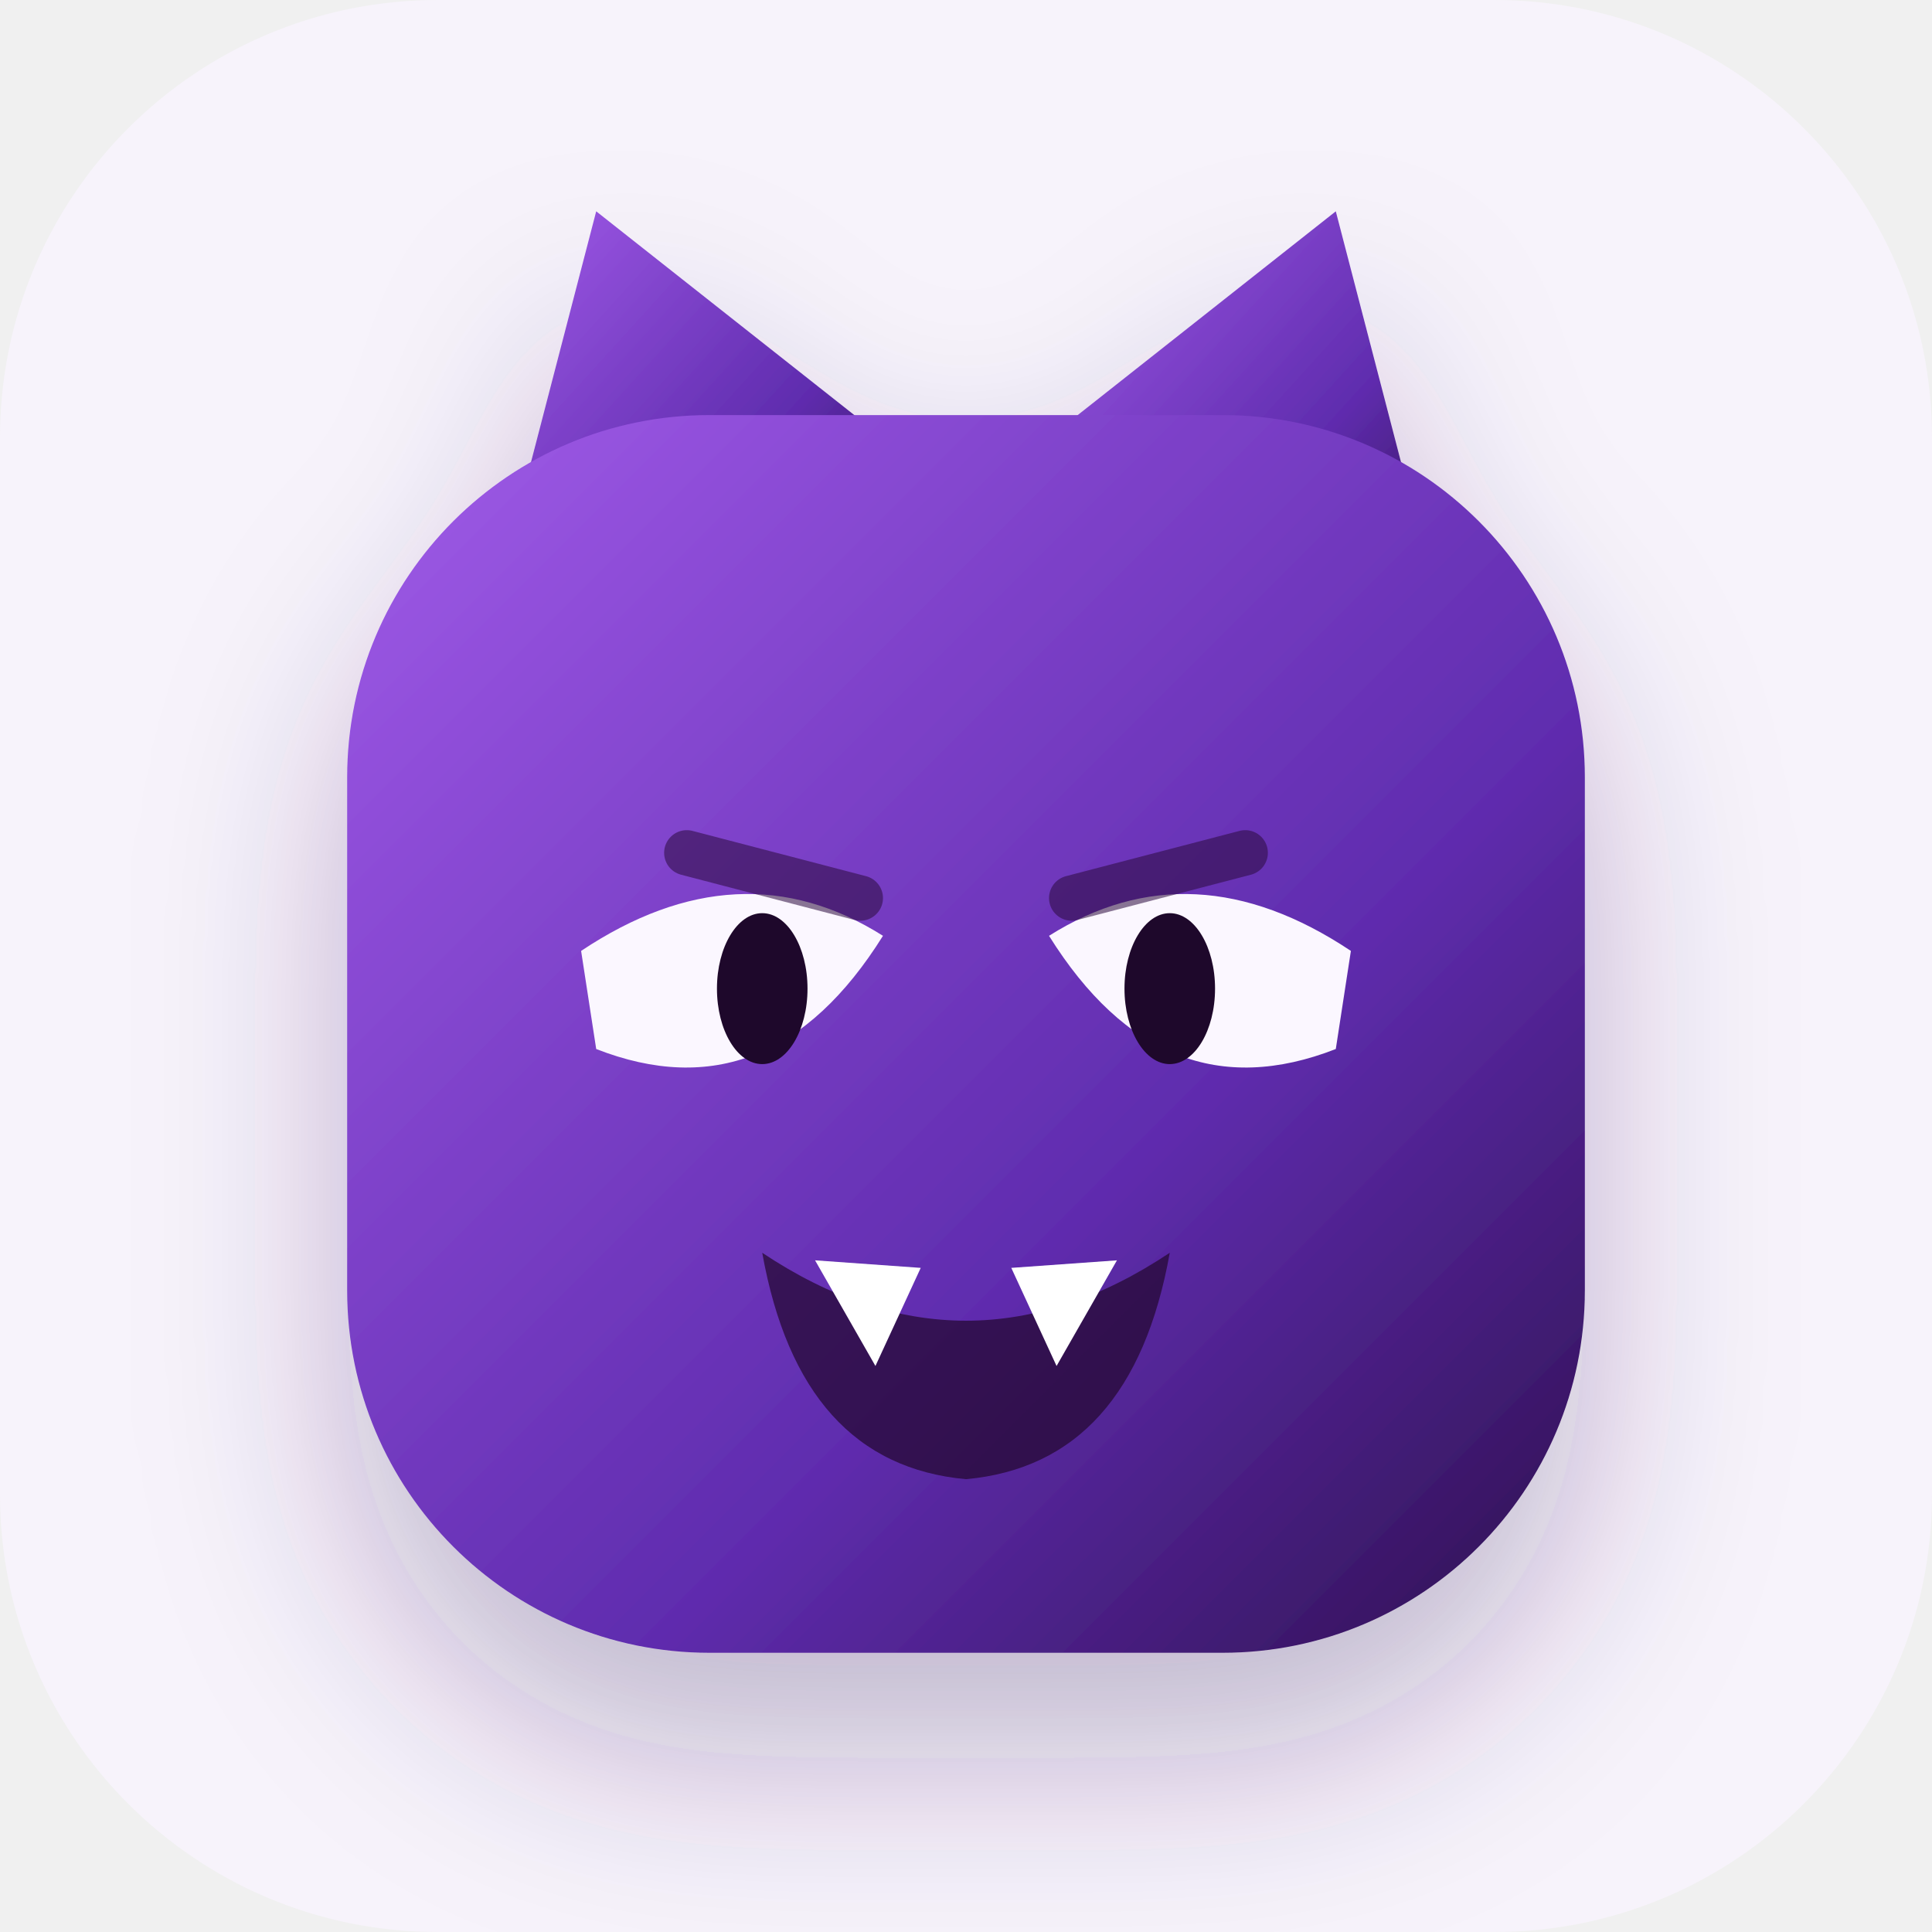
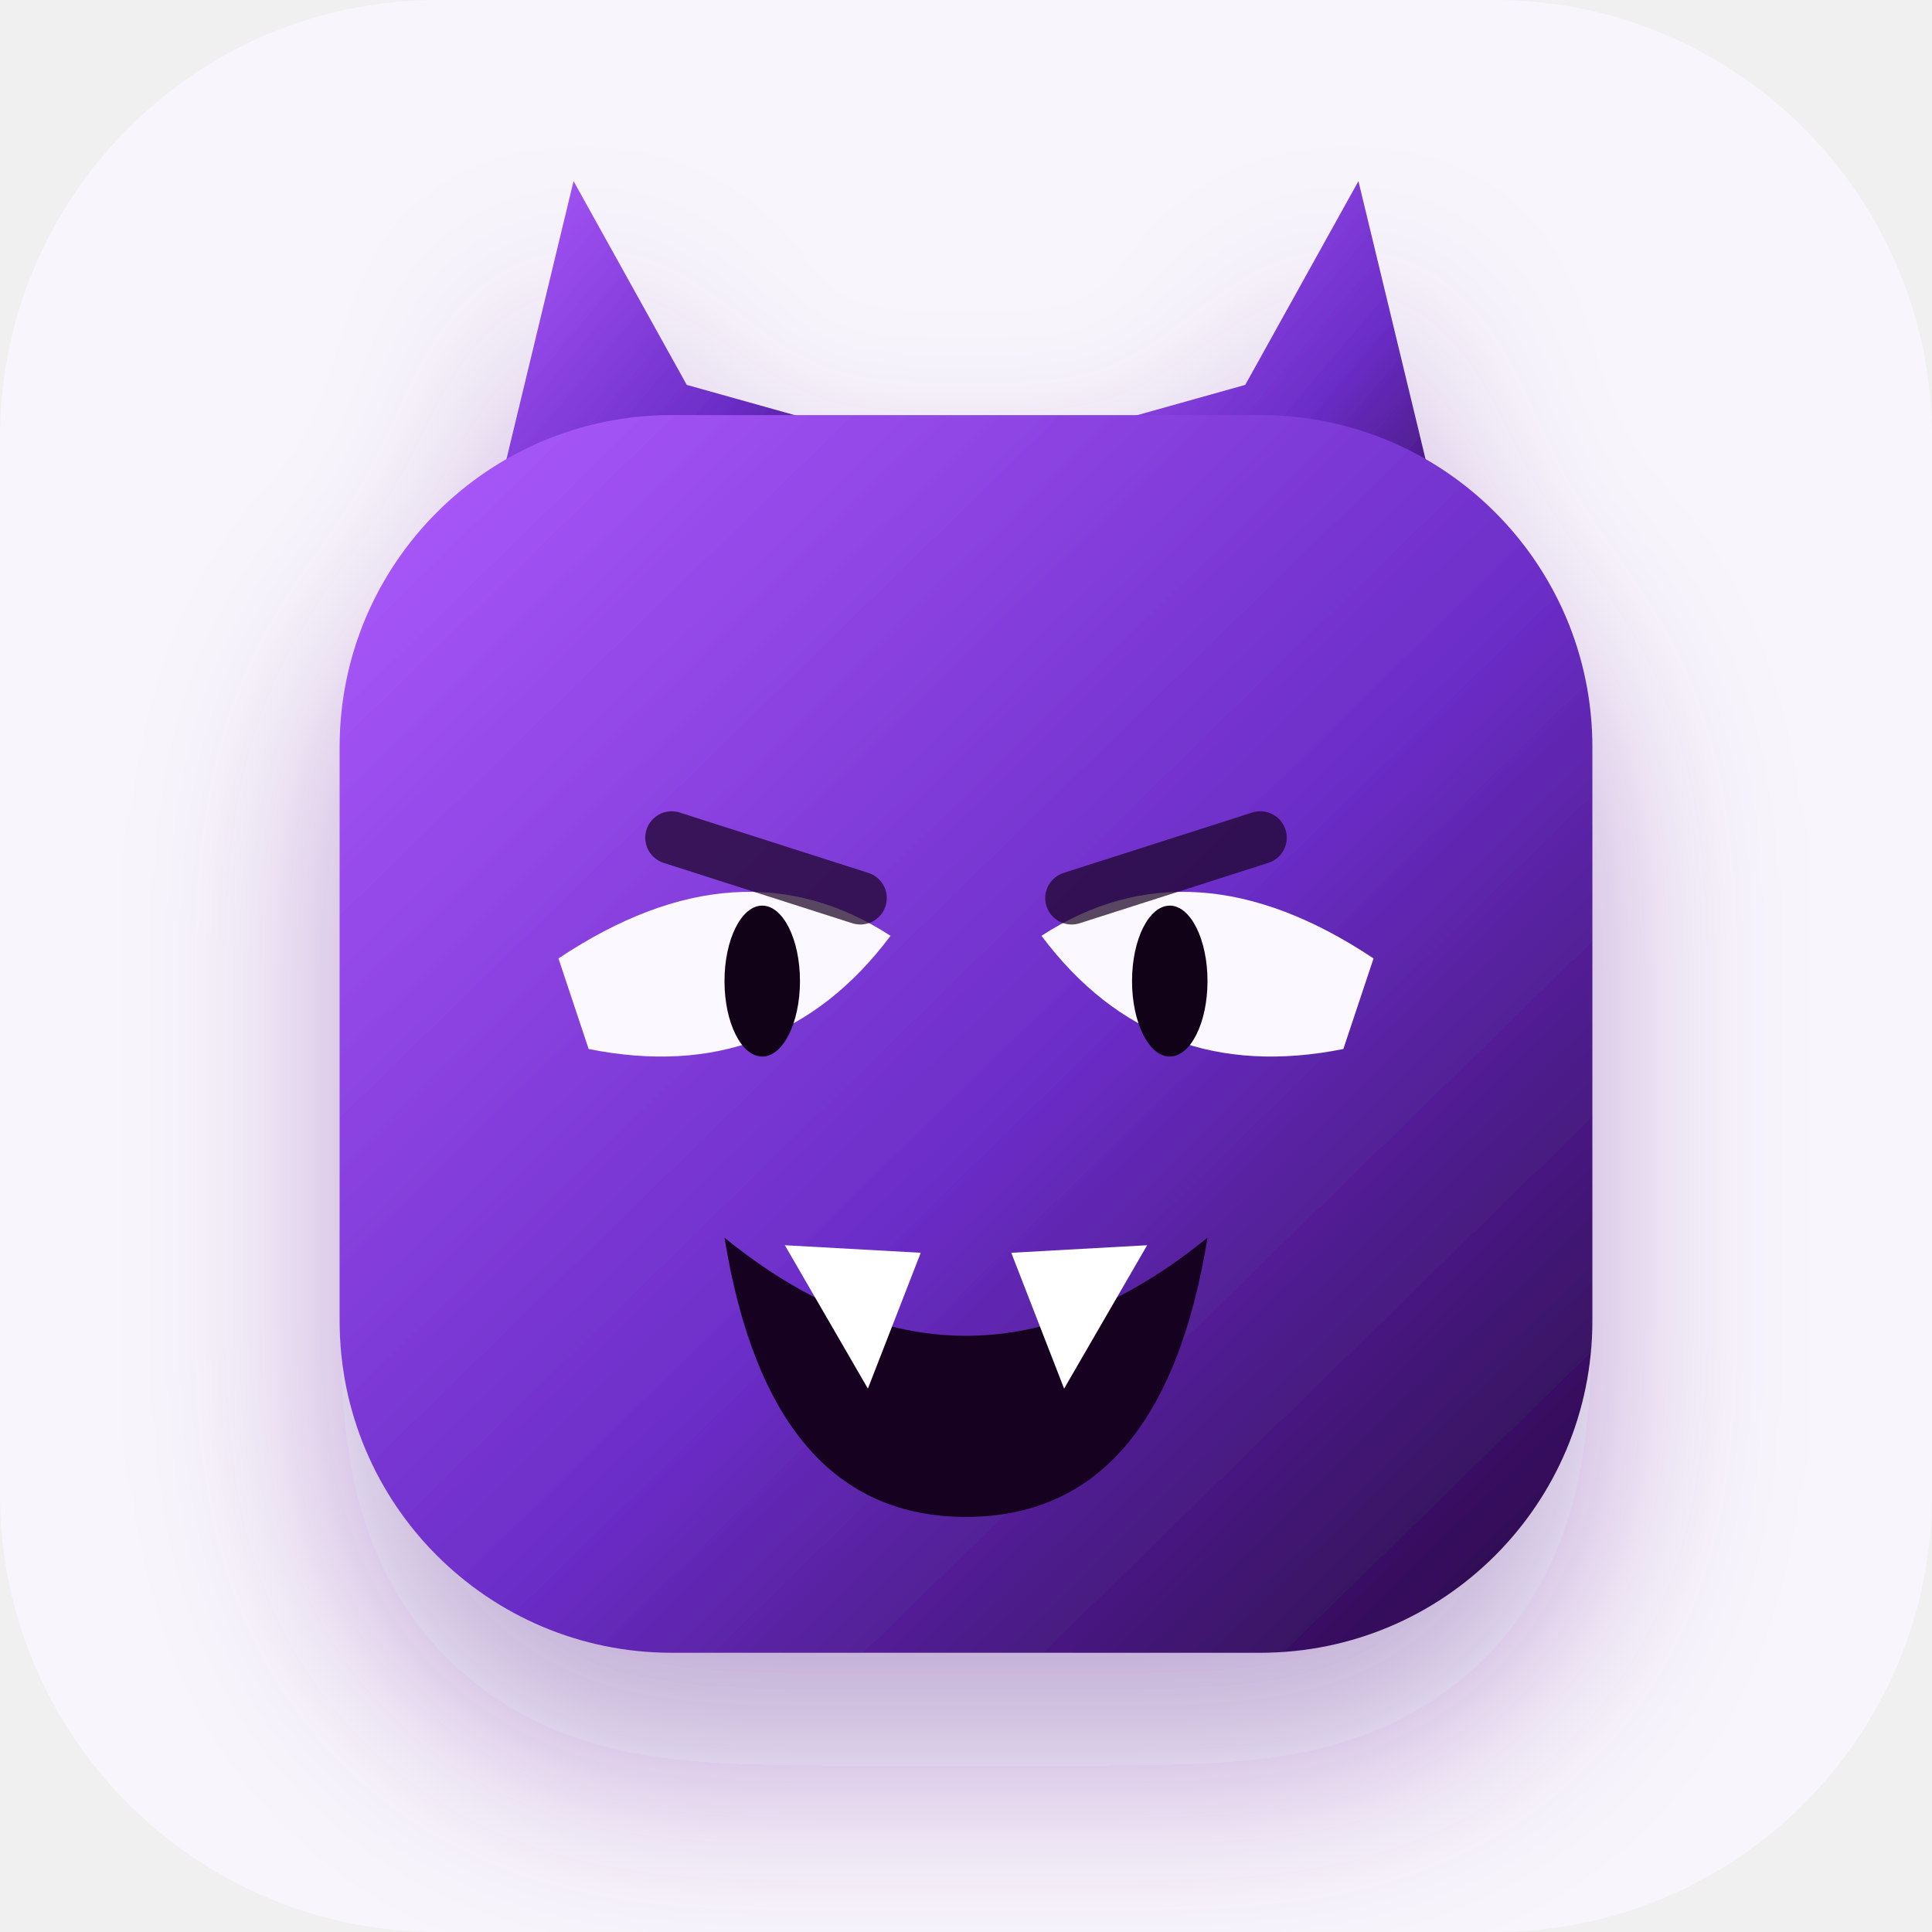
<svg xmlns="http://www.w3.org/2000/svg" viewBox="0 0 256 256" role="img" aria-label="Pocket AI">
  <defs>
    <linearGradient id="bg" x1="0" y1="0" x2="1" y2="1">
-       <stop offset="0" stop-color="#a15be9" />
-       <stop offset=".62" stop-color="#5f2cae" />
-       <stop offset="1" stop-color="#2d104d" />
+       <stop offset="0" stop-color="#b05cff" />
+       <stop offset=".55" stop-color="#6b2dc7" />
+       <stop offset="1" stop-color="#26073e" />
    </linearGradient>
    <filter id="shadow" x="-30%" y="-30%" width="160%" height="170%">
-       <feDropShadow dx="0" dy="14" stdDeviation="13" flood-color="#401260" flood-opacity=".28" />
+       <feDropShadow dx="0" dy="15" stdDeviation="13" flood-color="#541b8c" flood-opacity=".34" />
    </filter>
    <clipPath id="app">
      <rect width="256" height="256" rx="58" />
    </clipPath>
  </defs>
  <g clip-path="url(#app)">
-     <rect width="256" height="256" fill="#f7f3fb" />
+     <rect width="256" height="256" fill="#f8f5fc" />
    <g filter="url(#shadow)">
-       <path d="M66 78 L79 28 L117 58 L102 84 Z" fill="url(#bg)" />
-       <path d="M190 78 L177 28 L139 58 L154 84 Z" fill="url(#bg)" />
-       <rect x="46" y="55" width="164" height="164" rx="48" fill="url(#bg)" />
+       <path d="M62 82 L76 24 L91 51 L116 58 L100 88 Z" fill="url(#bg)" />
+       <path d="M194 82 L180 24 L165 51 L140 58 L156 88 Z" fill="url(#bg)" />
+       <rect x="45" y="55" width="166" height="164" rx="44" fill="url(#bg)" />
    </g>
-     <path d="M77 126 Q98 112 117 124 Q102 148 79 139 Z" fill="#fbf7ff" />
-     <path d="M179 126 Q158 112 139 124 Q154 148 177 139 Z" fill="#fbf7ff" />
-     <ellipse cx="101" cy="131" rx="6" ry="10" fill="#1e082b" />
-     <ellipse cx="155" cy="131" rx="6" ry="10" fill="#1e082b" />
-     <path d="M91 113 L114 119" stroke="#2a0a3d" stroke-width="6" stroke-linecap="round" opacity=".55" />
-     <path d="M165 113 L142 119" stroke="#2a0a3d" stroke-width="6" stroke-linecap="round" opacity=".55" />
-     <path d="M101 166 Q128 184 155 166 Q150 194 128 196 Q106 194 101 166 Z" fill="#23072f" opacity=".72" />
-     <path d="M108 167 L116 181 L122 168 Z" fill="#fff" />
-     <path d="M148 167 L140 181 L134 168 Z" fill="#fff" />
+     <path d="M74 127 Q98 111 118 124 Q103 144 78 139 Z" fill="#fbf8ff" />
+     <path d="M182 127 Q158 111 138 124 Q153 144 178 139 Z" fill="#fbf8ff" />
+     <ellipse cx="101" cy="130" rx="5" ry="10" fill="#120218" />
+     <ellipse cx="155" cy="130" rx="5" ry="10" fill="#120218" />
+     <path d="M89 111 L114 119" stroke="#1a0326" stroke-width="7" stroke-linecap="round" opacity=".72" />
+     <path d="M167 111 L142 119" stroke="#1a0326" stroke-width="7" stroke-linecap="round" opacity=".72" />
+     <path d="M96 164 Q128 190 160 164 Q154 201 128 201 Q102 201 96 164 Z" fill="#160220" />
+     <path d="M104 165 L115 184 L122 166 Z" fill="#fff" />
+     <path d="M152 165 L141 184 L134 166 Z" fill="#fff" />
  </g>
</svg>
